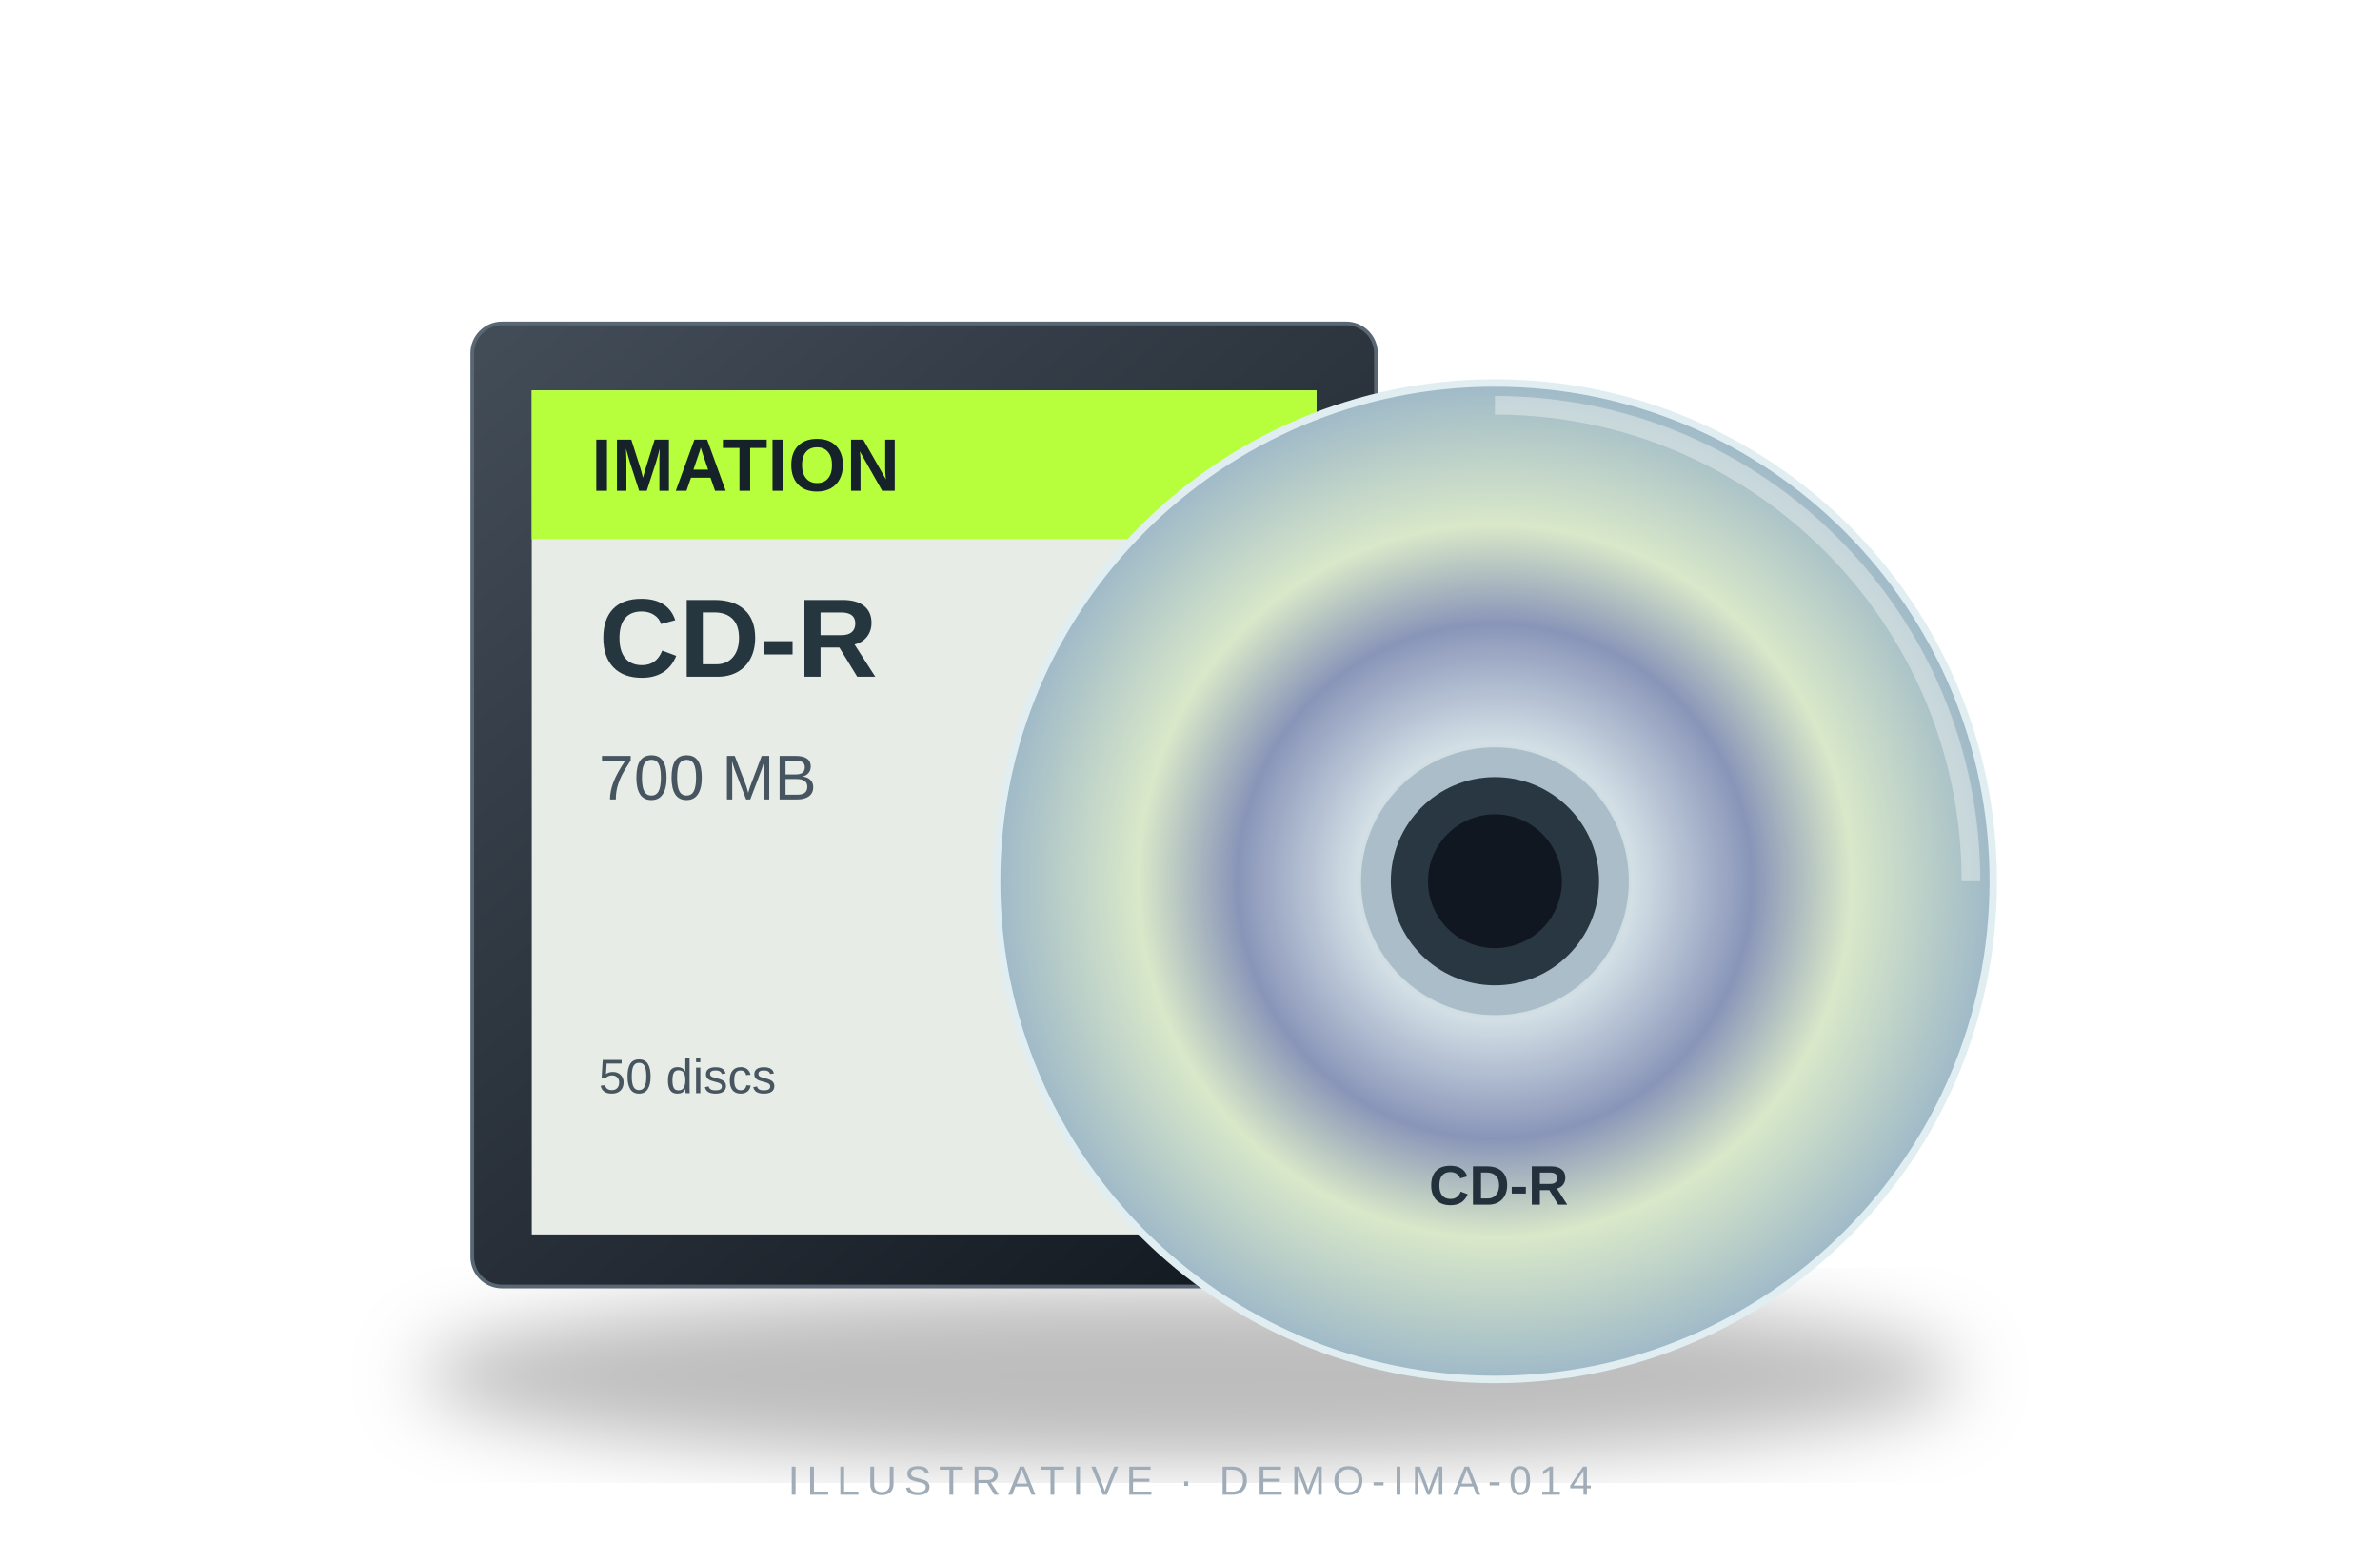
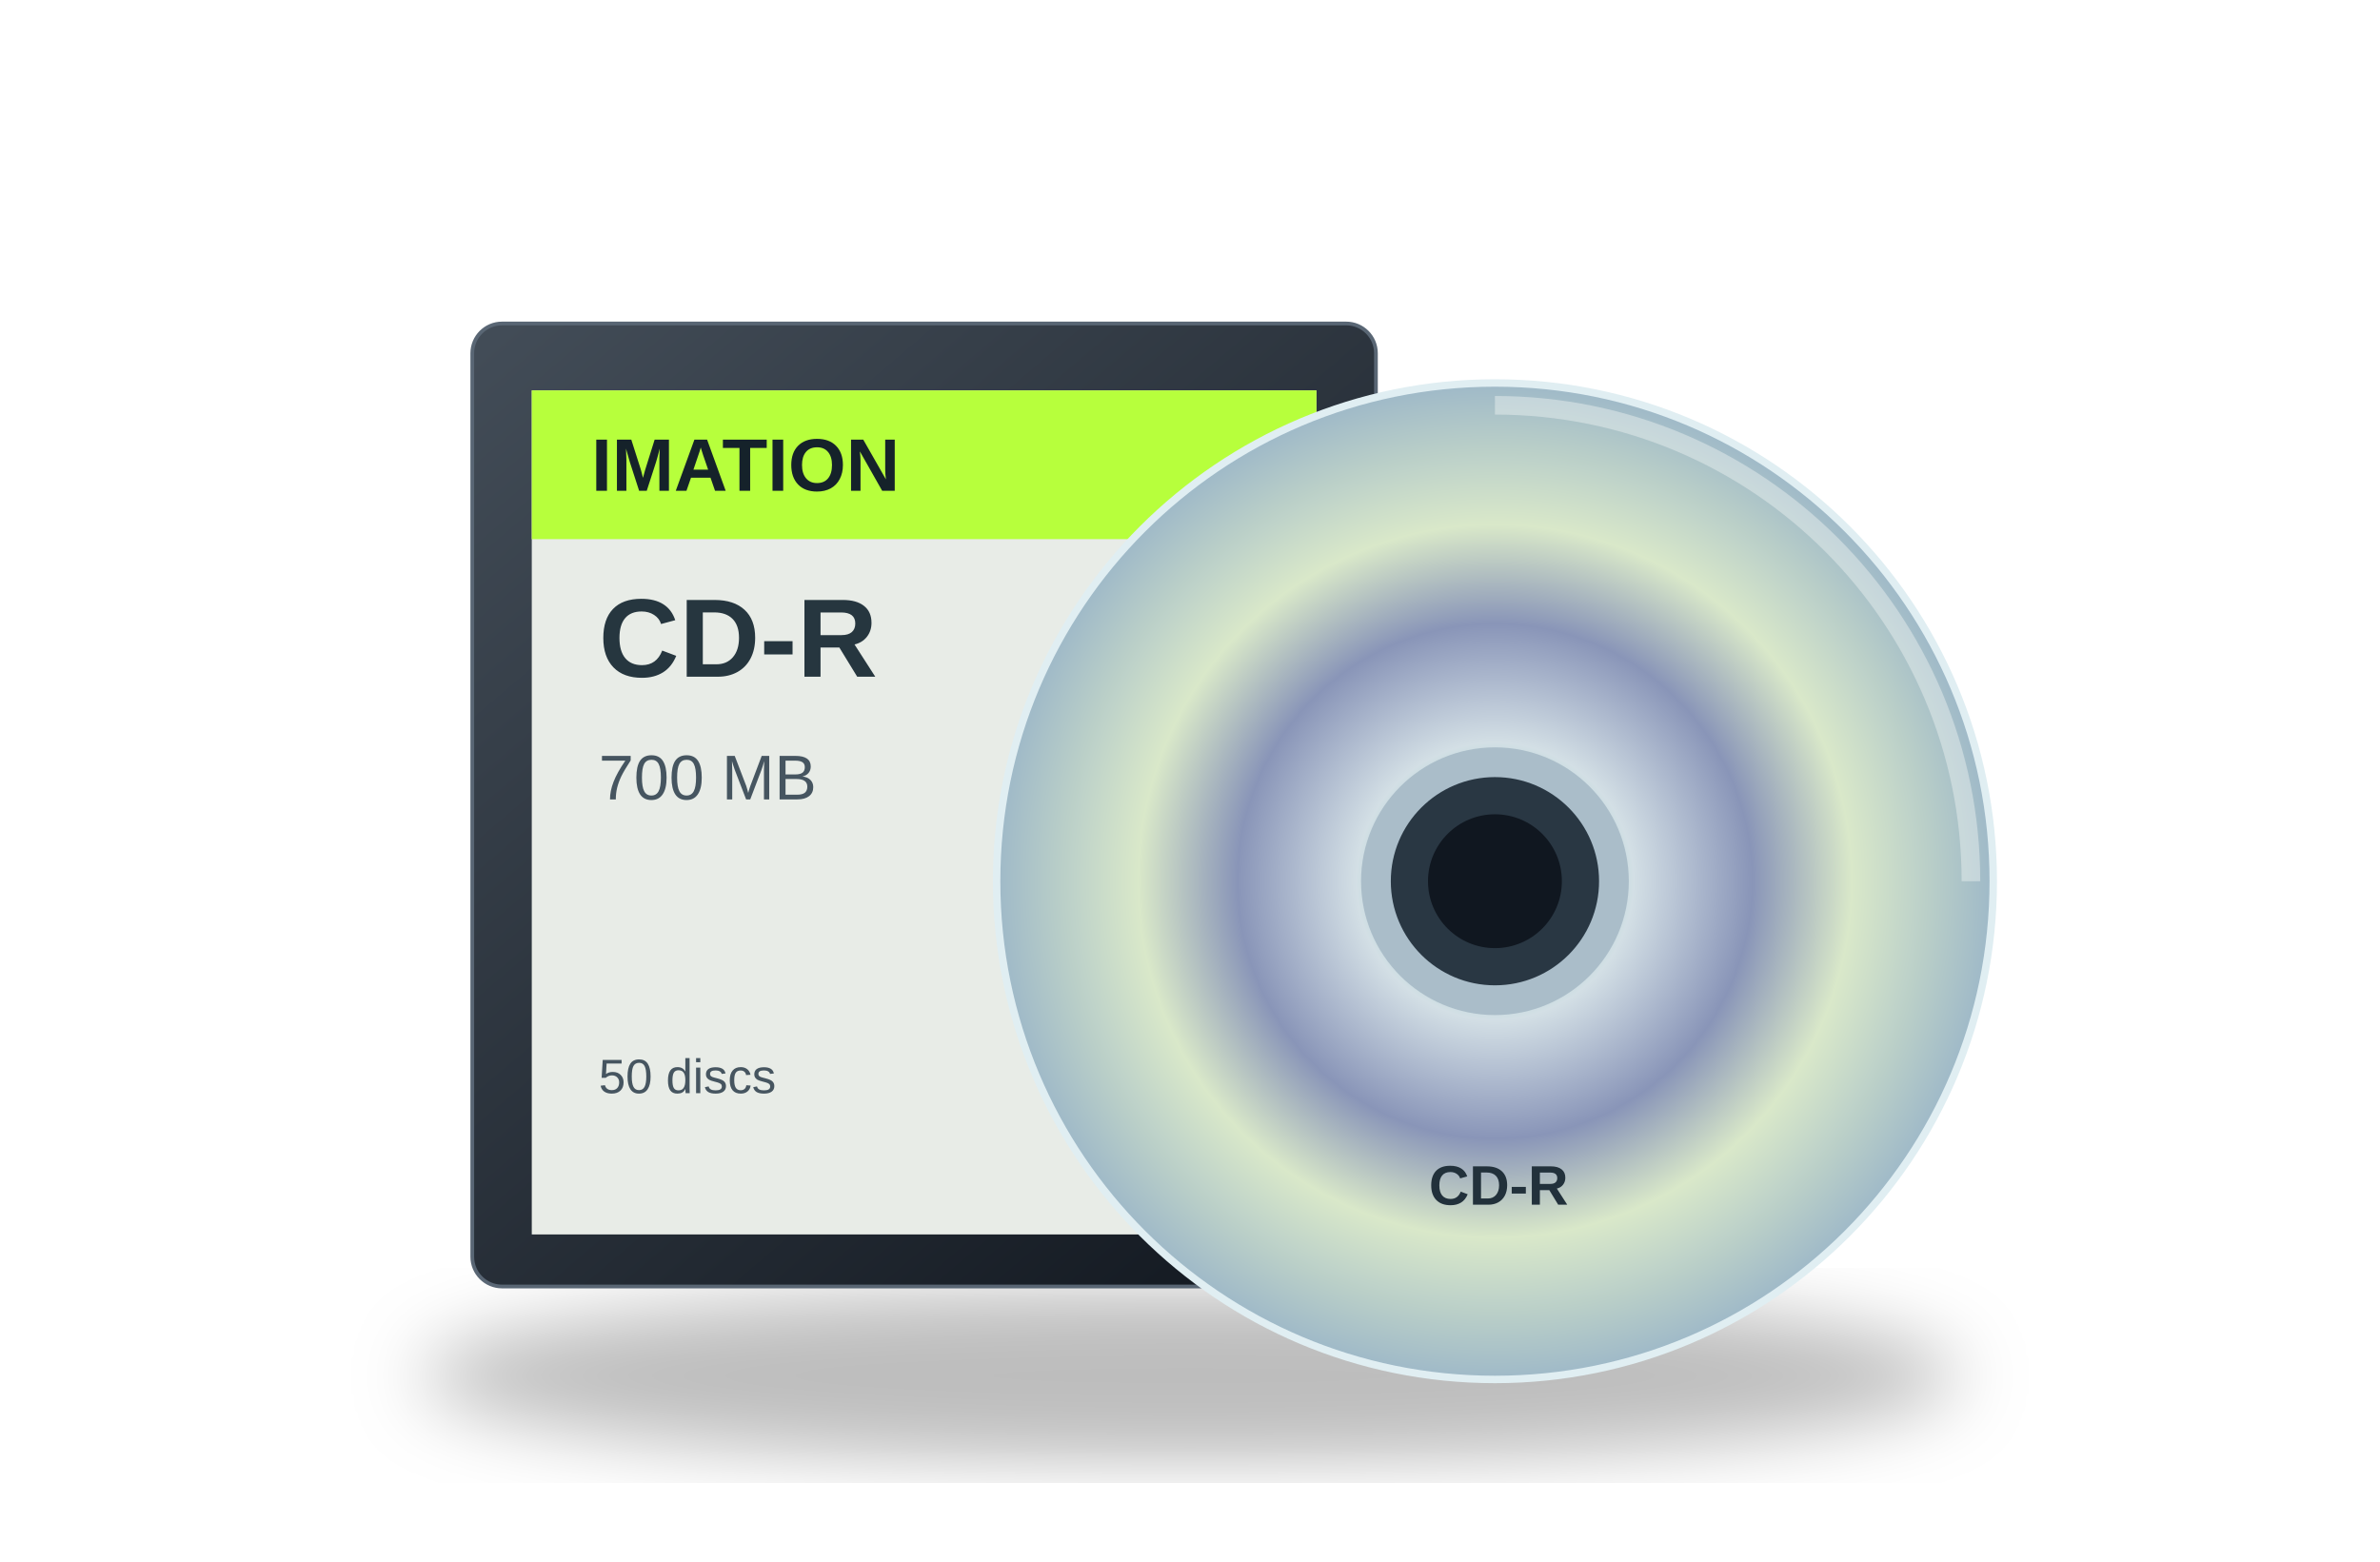
<svg xmlns="http://www.w3.org/2000/svg" width="640" height="420" viewBox="0 0 640 420" role="img" font-family="Arial,Helvetica,sans-serif">
  <defs>
    <linearGradient id="shell" x2=".8" y2="1">
      <stop stop-color="#434d58" />
      <stop offset="1" stop-color="#151b23" />
    </linearGradient>
    <linearGradient id="metal" x2="1" y2="1">
      <stop stop-color="#d6e1e7" />
      <stop offset=".3" stop-color="#798a9b" />
      <stop offset=".65" stop-color="#d6e4e5" />
      <stop offset="1" stop-color="#546778" />
    </linearGradient>
    <radialGradient id="disc">
      <stop offset=".15" stop-color="#101820" />
      <stop offset=".17" stop-color="#a0d6d0" />
      <stop offset=".28" stop-color="#d3dfe5" />
      <stop offset=".52" stop-color="#8995b8" />
      <stop offset=".72" stop-color="#d9e8c9" />
      <stop offset="1" stop-color="#a0bac8" />
    </radialGradient>
    <filter id="shadow">
      <feGaussianBlur stdDeviation="10" />
    </filter>
  </defs>
  <ellipse cx="320" cy="370" rx="207" ry="24" fill="#000" opacity=".26" filter="url(#shadow)" />
  <g transform="translate(21 12)">
    <rect x="106" y="75" width="243" height="259" rx="8" fill="url(#shell)" stroke="#596674" />
    <rect x="122" y="93" width="211" height="227" fill="#e8ece7" />
    <rect x="122" y="93" width="211" height="40" fill="#b7ff3c" />
    <text x="138" y="120" fill="#15222a" font-size="20" font-weight="700">IMATION</text>
    <text x="140" y="170" fill="#26363f" font-size="30" font-weight="700">CD-R</text>
    <text x="140" y="203" fill="#465560" font-size="17">700 MB</text>
    <text x="140" y="282" fill="#465560" font-size="13">50 discs</text>
    <circle cx="381" cy="225" r="134" fill="url(#disc)" stroke="#e0eef2" stroke-width="2" />
    <circle cx="381" cy="225" r="32" fill="#293743" stroke="#aabdc9" stroke-width="8" />
    <circle cx="381" cy="225" r="18" fill="#101720" />
    <path d="M381 97A128 128 0 0 1 509 225" fill="none" stroke="#f4f7f5" opacity=".42" stroke-width="5" />
    <text x="382" y="312" fill="#22313b" text-anchor="middle" font-size="15" font-weight="700">CD-R</text>
  </g>
-   <text x="320" y="402" text-anchor="middle" font-family="Arial,sans-serif" fill="#a0adb8" font-size="11" letter-spacing="2">ILLUSTRATIVE · DEMO-IMA-014</text>
</svg>
